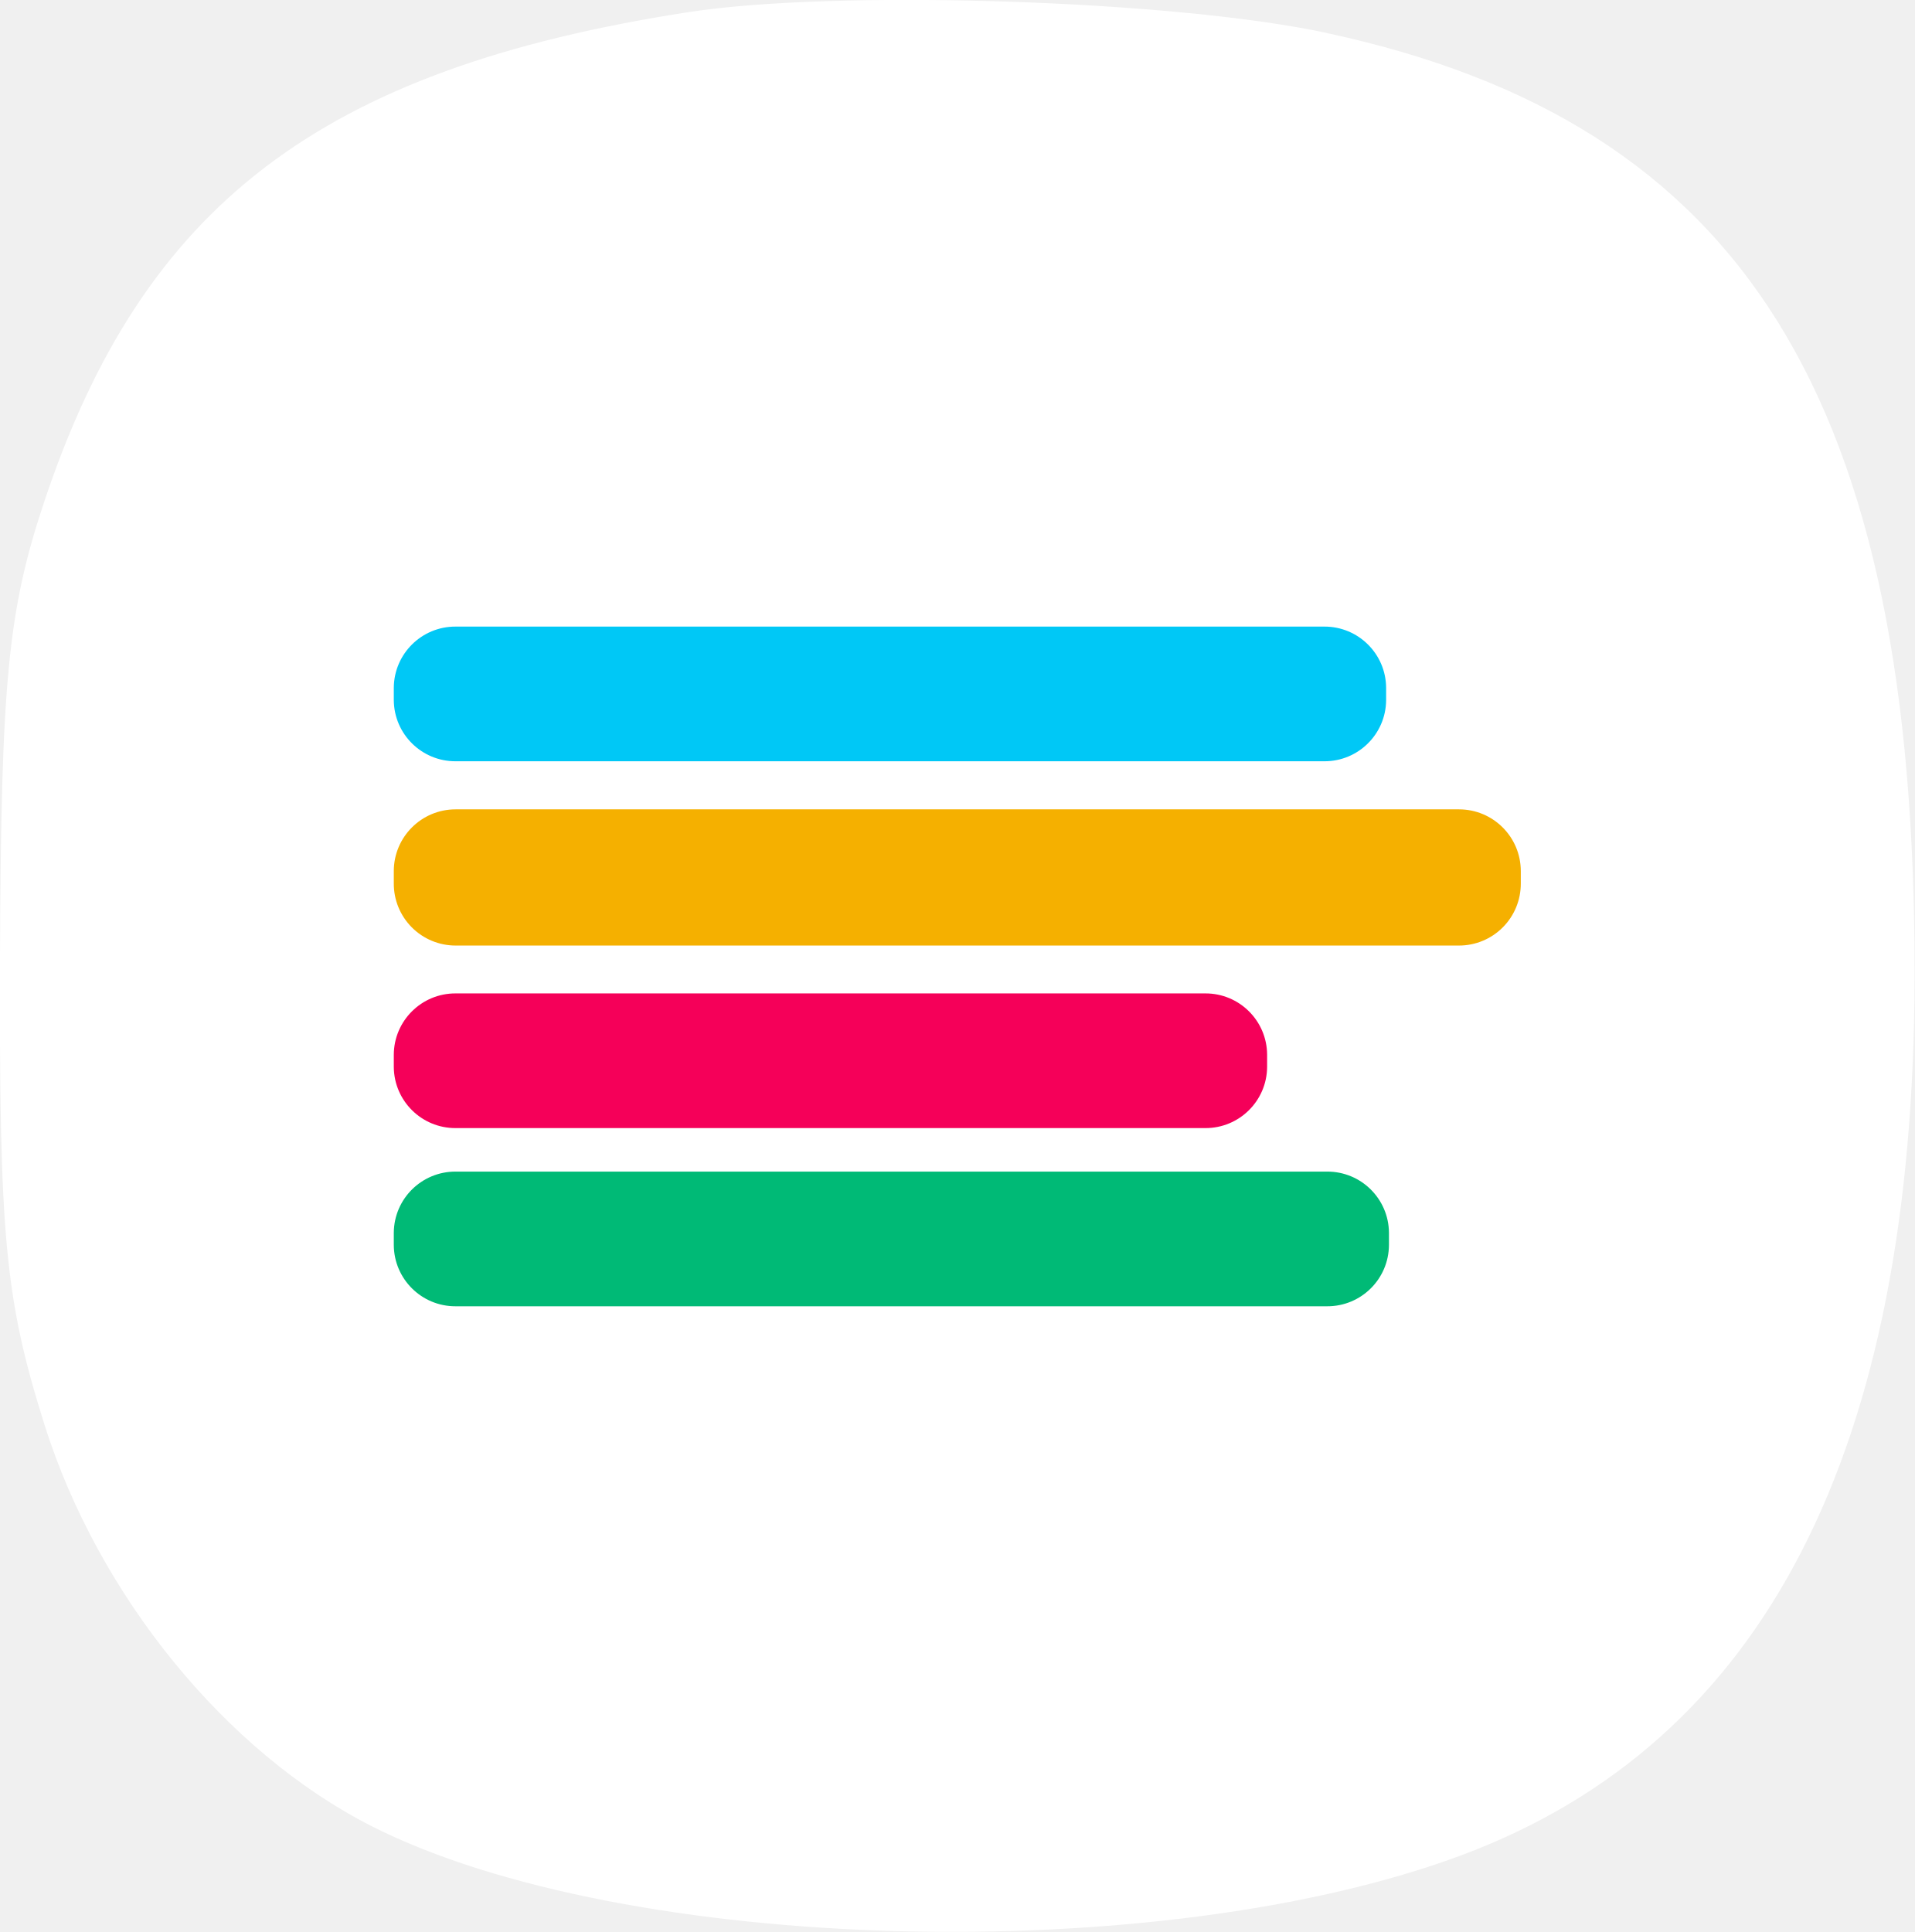
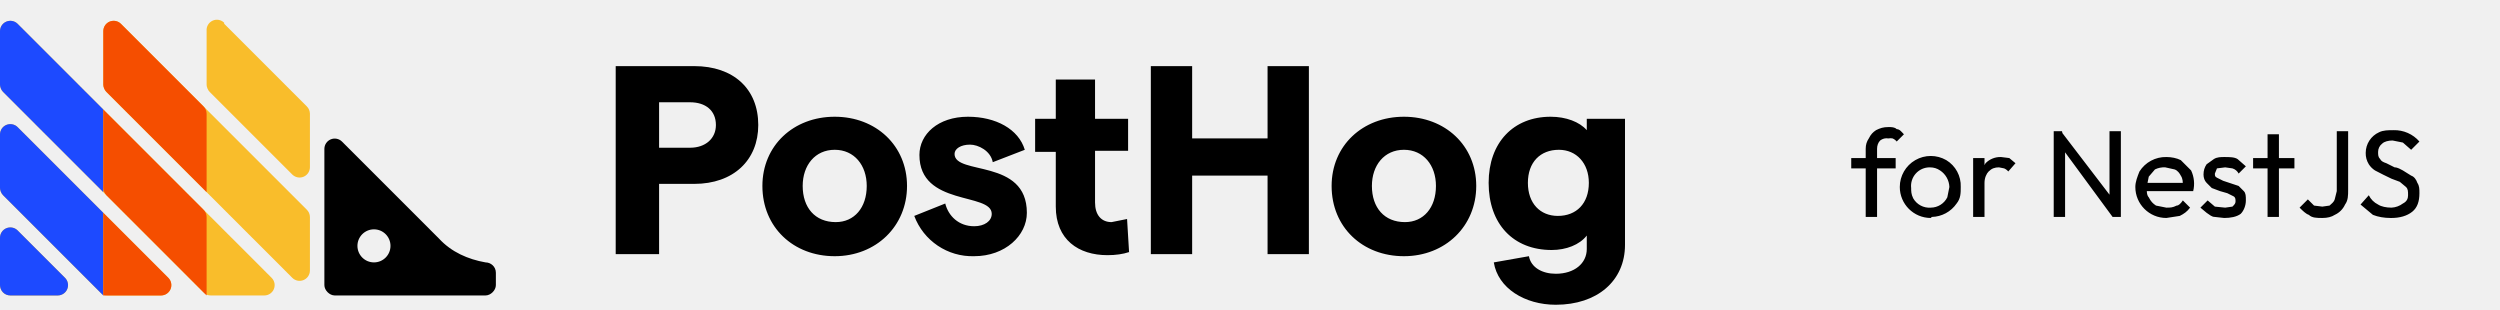
- <svg xmlns="http://www.w3.org/2000/svg" fill="none" viewBox="0 0 880 888">
-   <defs />
-   <path fill="#fff" fill-rule="evenodd" d="M609.9 15.2C801.7 56.5 880.5 183 880 449c-.4 218.3-69 351.5-207.7 403.5-139.4 52.2-385 45.8-501.4-13.1-67-34-125.7-106-150.5-184.7C2.3 597-.4 568.6 0 439c.5-126 3.7-158.5 20.3-208.3 45.6-136.8 127.4-199 296-225.1C384.4-5 540 0 610 15.2z" clip-rule="evenodd" />
-   <path fill="#F50059" d="M181 484.8a28.3 28.3 0 0128.4-28.2H554a28.3 28.3 0 0128.4 28.2v5.6a28.3 28.3 0 01-28.4 28.1H209.4a28.3 28.3 0 01-28.4-28.1v-5.6z" />
-   <path fill="#00BA76" d="M181 566.6a28.3 28.3 0 0128.4-28.1H610a28.3 28.3 0 0128.4 28.1v5.6a28.3 28.3 0 01-28.4 28.2H209.4a28.3 28.3 0 01-28.4-28.2v-5.6z" />
-   <path fill="#F5B000" d="M181 400.4a28.4 28.4 0 0128.4-28.4h461.2a28.4 28.4 0 0128.4 28.4v5.7a28.4 28.4 0 01-28.4 28.5H209.4A28.4 28.4 0 01181 406v-5.7z" />
-   <path fill="#00C8F6" d="M181 316.1a28.3 28.3 0 0128.4-28.1h399.3a28.3 28.3 0 0128.4 28.1v5.7a28.3 28.3 0 01-28.4 28.1H209.4a28.3 28.3 0 01-28.4-28.1V316z" />
+ <svg xmlns="http://www.w3.org/2000/svg" width="242" height="30" fill="none">
+   <path fill="#1D4AFF" d="M10.9 16.8a1 1 0 0 1-1.8 0L8.2 15a1 1 0 0 1 0-.9l.9-1.7a1 1 0 0 1 1.8 0l.9 1.7v1l-1 1.7Zm0 10a1 1 0 0 1-1.8 0L8.2 25a1 1 0 0 1 0-.9l.9-1.7a1 1 0 0 1 1.8 0l.9 1.7v1l-1 1.7Z" />
+   <path fill="#F9BD2B" d="M0 23a1 1 0 0 1 1.7-.7l4.6 4.6a1 1 0 0 1-.7 1.7H1a1 1 0 0 1-1-1V23Zm0-4.8c0 .2.1.5.3.7l9.4 9.4c.2.2.4.3.7.3h5.2a1 1 0 0 0 .7-1.7L1.7 12.3A1 1 0 0 0 0 13v5.2Zm0-10c0 .2.1.5.3.7l19.4 19.4c.2.2.4.3.7.3h5.2a1 1 0 0 0 .7-1.7L1.7 2.3A1 1 0 0 0 0 3v5.2Zm10 0c0 .2.1.5.3.7l18 18a1 1 0 0 0 1.7-.7V21a1 1 0 0 0-.3-.7l-18-18A1 1 0 0 0 10 3v5.2Zm11.7-6A1 1 0 0 0 20 3v5.2c0 .2.1.5.3.7l8 8a1 1 0 0 0 1.7-.7V11a1 1 0 0 0-.3-.7l-8-8Z" />
+   <path fill="#000" d="m42.5 23.1-9.4-9.4a1 1 0 0 0-1.7.7v13.2c0 .5.5 1 1 1H47c.5 0 1-.5 1-1v-1.2c0-.6-.5-1-1-1-1.7-.3-3.3-1-4.5-2.3Zm-6.3 2.3a1.6 1.6 0 1 1 0-3.2 1.6 1.6 0 0 1 0 3.2Z" />
+   <path fill="#1D4AFF" d="M0 27.6c0 .5.4 1 1 1h4.6a1 1 0 0 0 .7-1.7l-4.6-4.6A1 1 0 0 0 0 23v4.6Zm10-17L1.7 2.3A1 1 0 0 0 0 3v5.2c0 .2.1.5.3.7l9.7 9.7v-8Zm-8.3 1.7A1 1 0 0 0 0 13v5.2c0 .2.1.5.3.7l9.7 9.7v-8l-8.3-8.3Z" />
+   <path fill="#F54E00" d="M20 11a1 1 0 0 0-.3-.7l-8-8A1 1 0 0 0 10 3v5.2c0 .2.1.5.3.7l9.7 9.7V11ZM10 28.6h5.6a1 1 0 0 0 .7-1.7L10 20.6v8Zm0-18v7.6c0 .2.1.5.3.7l9.7 9.7V21a1 1 0 0 0-.3-.7L10 10.6Z" />
+   <path fill="#000" d="M59.6 24.6h4.2v-6.8h3.4c3.8 0 6.2-2.3 6.2-5.7 0-3.5-2.4-5.7-6.2-5.7h-7.6v18.2Zm4.2-10.3V9.9h3c1.5 0 2.5.8 2.5 2.2 0 1.3-1 2.2-2.5 2.2h-3Zm17 10.5c4 0 7-2.9 7-6.8s-3-6.7-7-6.7-7 2.8-7 6.7c0 4 3 6.8 7 6.8ZM77.7 18c0-2 1.2-3.5 3.1-3.5 1.9 0 3.1 1.5 3.1 3.5 0 2.1-1.2 3.5-3 3.5-2 0-3.2-1.4-3.2-3.5Zm16.6 6.8c3 0 5.1-2 5.1-4.2 0-5.3-7-3.6-7-5.7 0-.5.6-.9 1.5-.9.8 0 2 .6 2.2 1.7l3.1-1.2c-.6-2-2.8-3.2-5.5-3.2-2.9 0-4.7 1.7-4.7 3.7 0 5 7 3.6 7 5.7 0 .7-.7 1.2-1.7 1.2-1.5 0-2.5-1-2.8-2.2l-3 1.2a6 6 0 0 0 5.8 3.9Zm15-.3-.2-3.3-1.5.3c-1 0-1.6-.7-1.6-1.9v-5h3.2v-3.1H106V7.7h-3.8v3.8h-2v3.2h2V20c0 3.2 2.2 4.7 5 4.7.8 0 1.5-.1 2.1-.3Zm13.4-18.1v7h-7.3v-7h-4v18.2h4V17h7.3v7.6h4V6.4h-4Zm13.2 18.4c4 0 7-2.9 7-6.8s-3-6.7-7-6.7-7 2.8-7 6.7c0 4 3 6.8 7 6.8Zm-3.1-6.8c0-2 1.2-3.5 3.1-3.5 1.9 0 3.1 1.5 3.1 3.5 0 2.1-1.2 3.5-3 3.5-2 0-3.2-1.4-3.2-3.5Zm17.4 6.2c1.4 0 2.7-.5 3.4-1.4v1.3c0 1.4-1.2 2.4-3 2.4-1.3 0-2.4-.6-2.6-1.7l-3.4.6c.4 2.5 3 4.1 6 4.1 4 0 6.7-2.3 6.7-5.8V11.5h-3.7v1.1c-.7-.8-2-1.3-3.5-1.3-3.6 0-6 2.5-6 6.4 0 4 2.4 6.5 6.1 6.5Zm-2.3-6.5c0-2 1.2-3.2 3-3.2 1.7 0 2.9 1.3 2.9 3.2 0 2-1.2 3.2-3 3.2-1.7 0-2.9-1.2-2.9-3.2Zm32.7 3.3v-6.6c0-.4.1-.7.3-1 .2-.4.4-.6.7-.8.4-.2.7-.3 1.2-.3.3 0 .6 0 .8.2.3 0 .5.3.7.5l-.7.7a1 1 0 0 0-.4-.3 1 1 0 0 0-.4 0 1 1 0 0 0-.8.2c-.2.2-.3.5-.3.8V21h-1Zm-1.4-4.7v-1h4.3v1h-4.3Zm7.7 4.8a3 3 0 0 1-3-3 3 3 0 0 1 4.5-2.6 2.9 2.9 0 0 1 1.4 2.6c0 .6 0 1.1-.4 1.6A3 3 0 0 1 187 21Zm0-1a1.8 1.8 0 0 0 1.6-1l.2-1a2 2 0 0 0-.9-1.6c-.3-.2-.6-.3-1-.3a1.8 1.8 0 0 0-1.8 2c0 .3 0 .6.2 1a1.8 1.8 0 0 0 1.7.9Zm4.1.9v-5.7h1.1V21h-1Zm1.1-3.3-.4-.1c0-.8.2-1.3.5-1.8a2 2 0 0 1 1.5-.6l.8.1.6.5-.7.8a1 1 0 0 0-.4-.3l-.5-.1c-.4 0-.7.1-1 .4-.2.2-.4.6-.4 1.1Zm6.7 3.3v-8.3h.8l.3 1.3v7h-1.1Zm5.7 0-5-6.8v-1.5l5.2 6.8-.2 1.5Zm0 0-.3-1.2v-7.1h1.1V21h-.8Zm5.2.1a3 3 0 0 1-3-3c0-.5.2-1 .4-1.5a3 3 0 0 1 2.6-1.4c.5 0 1 .1 1.4.3l1 1a3 3 0 0 1 .2 2h-4.8v-.8h4.2l-.4.3c0-.4 0-.7-.2-1-.1-.2-.3-.5-.6-.6l-.9-.2a2 2 0 0 0-1 .2l-.6.7-.2 1c0 .4 0 .8.2 1 .2.4.4.6.7.8l1 .2c.4 0 .6 0 1-.2.2 0 .4-.2.6-.5l.7.7c-.3.4-.6.6-1 .8l-1.3.2Zm5.6 0-.9-.1c-.3 0-.5-.2-.8-.4l-.6-.5.7-.7.7.6 1 .1.7-.1c.2-.2.3-.3.3-.5s0-.4-.2-.5l-.6-.3-.7-.2-.8-.3-.5-.5c-.2-.2-.3-.5-.3-.8 0-.4.1-.7.3-1l.7-.5c.3-.2.7-.2 1-.2.5 0 1 0 1.3.2l.8.7-.7.7a1 1 0 0 0-.6-.5l-.7-.1-.8.1-.2.5c0 .2 0 .3.2.4l.6.3a68.2 68.2 0 0 1 1.5.5l.5.5c.2.2.2.5.2.9 0 .5-.2 1-.5 1.3-.4.3-1 .4-1.6.4Zm4.2-.1v-8h1.1v8h-1Zm-1.4-4.7v-1h4v1h-4Zm6.7 4.8c-.5 0-1 0-1.3-.3-.3-.1-.6-.4-.9-.7l.8-.8.6.6.8.1.7-.1c.2-.2.4-.3.5-.6l.2-.8v-5.8h1.1v5.7c0 .5 0 1-.3 1.4a2 2 0 0 1-1 1c-.3.2-.7.3-1.2.3Zm6.6 0c-.6 0-1.2-.1-1.7-.3l-1.2-1 .8-.9c.2.4.5.7.9.9.3.2.8.3 1.3.3a2 2 0 0 0 1.1-.4c.4-.2.5-.5.5-.8 0-.4 0-.6-.2-.8l-.6-.5-.8-.3a37.9 37.9 0 0 1-1.6-.8 2 2 0 0 1-.6-.6 2 2 0 0 1-.3-1.1 2.2 2.2 0 0 1 1.3-2c.4-.2.9-.2 1.4-.2a3.2 3.2 0 0 1 2.5 1.1l-.8.8-.8-.7-1-.2c-.4 0-.8.1-1 .3a1 1 0 0 0-.4.8c0 .3 0 .5.2.7.1.2.3.3.6.4l.8.4c.3 0 .6.2.8.3l.8.5c.3.1.5.4.6.7.2.3.2.6.2 1 0 .8-.2 1.4-.7 1.8-.5.4-1.2.6-2 .6Z" />
</svg>
